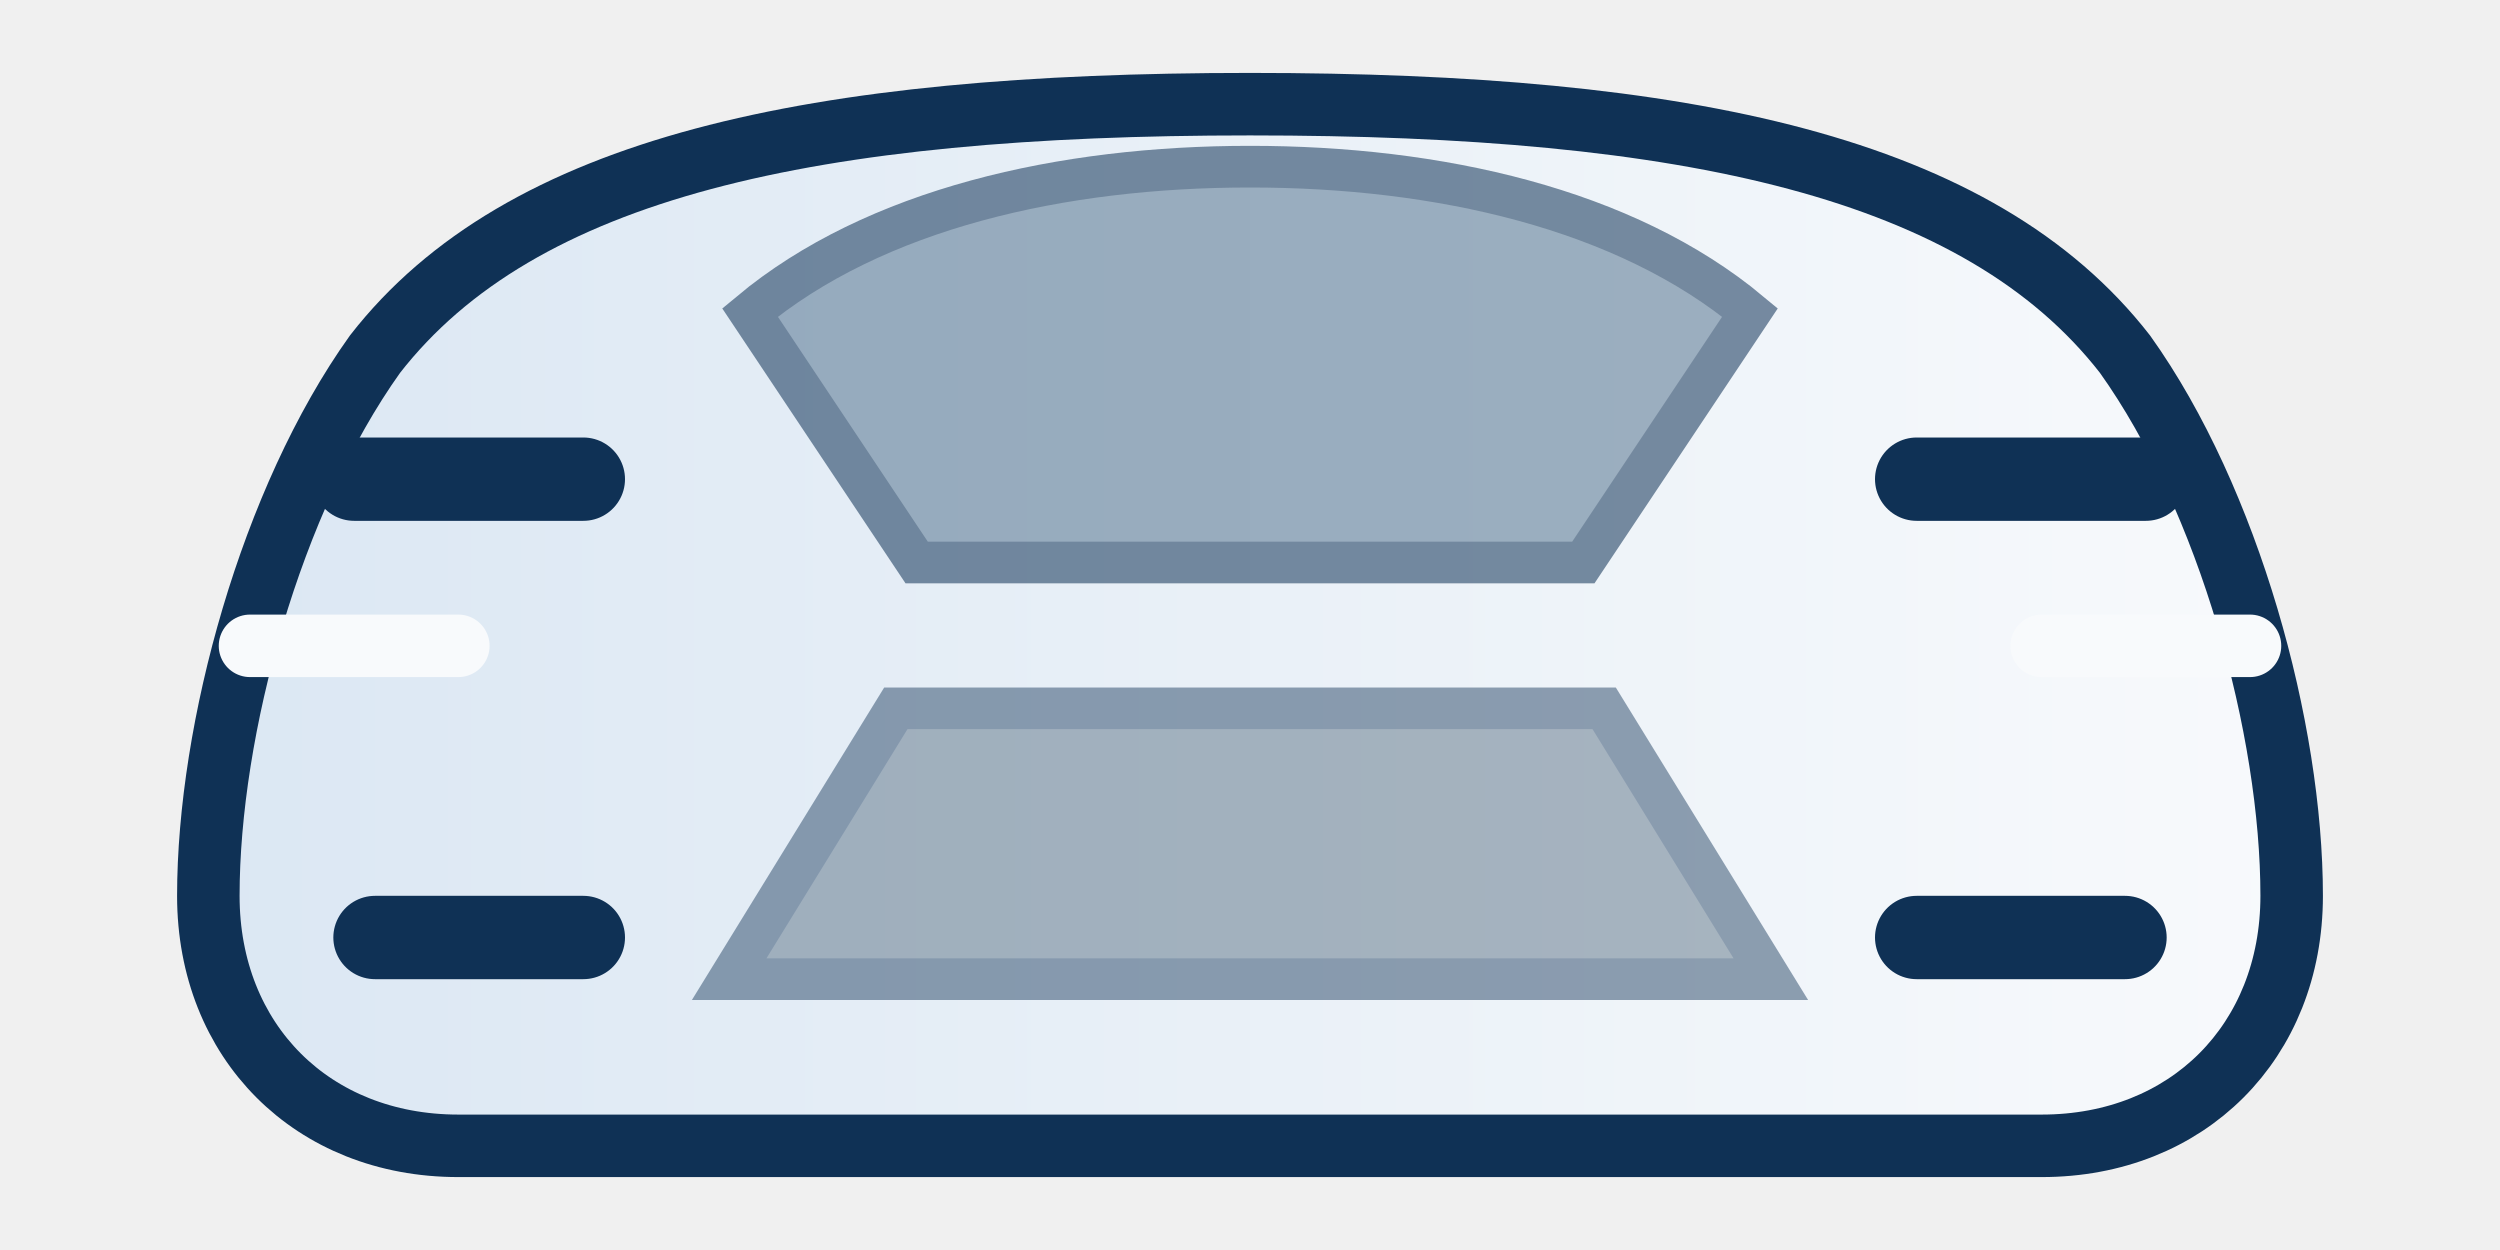
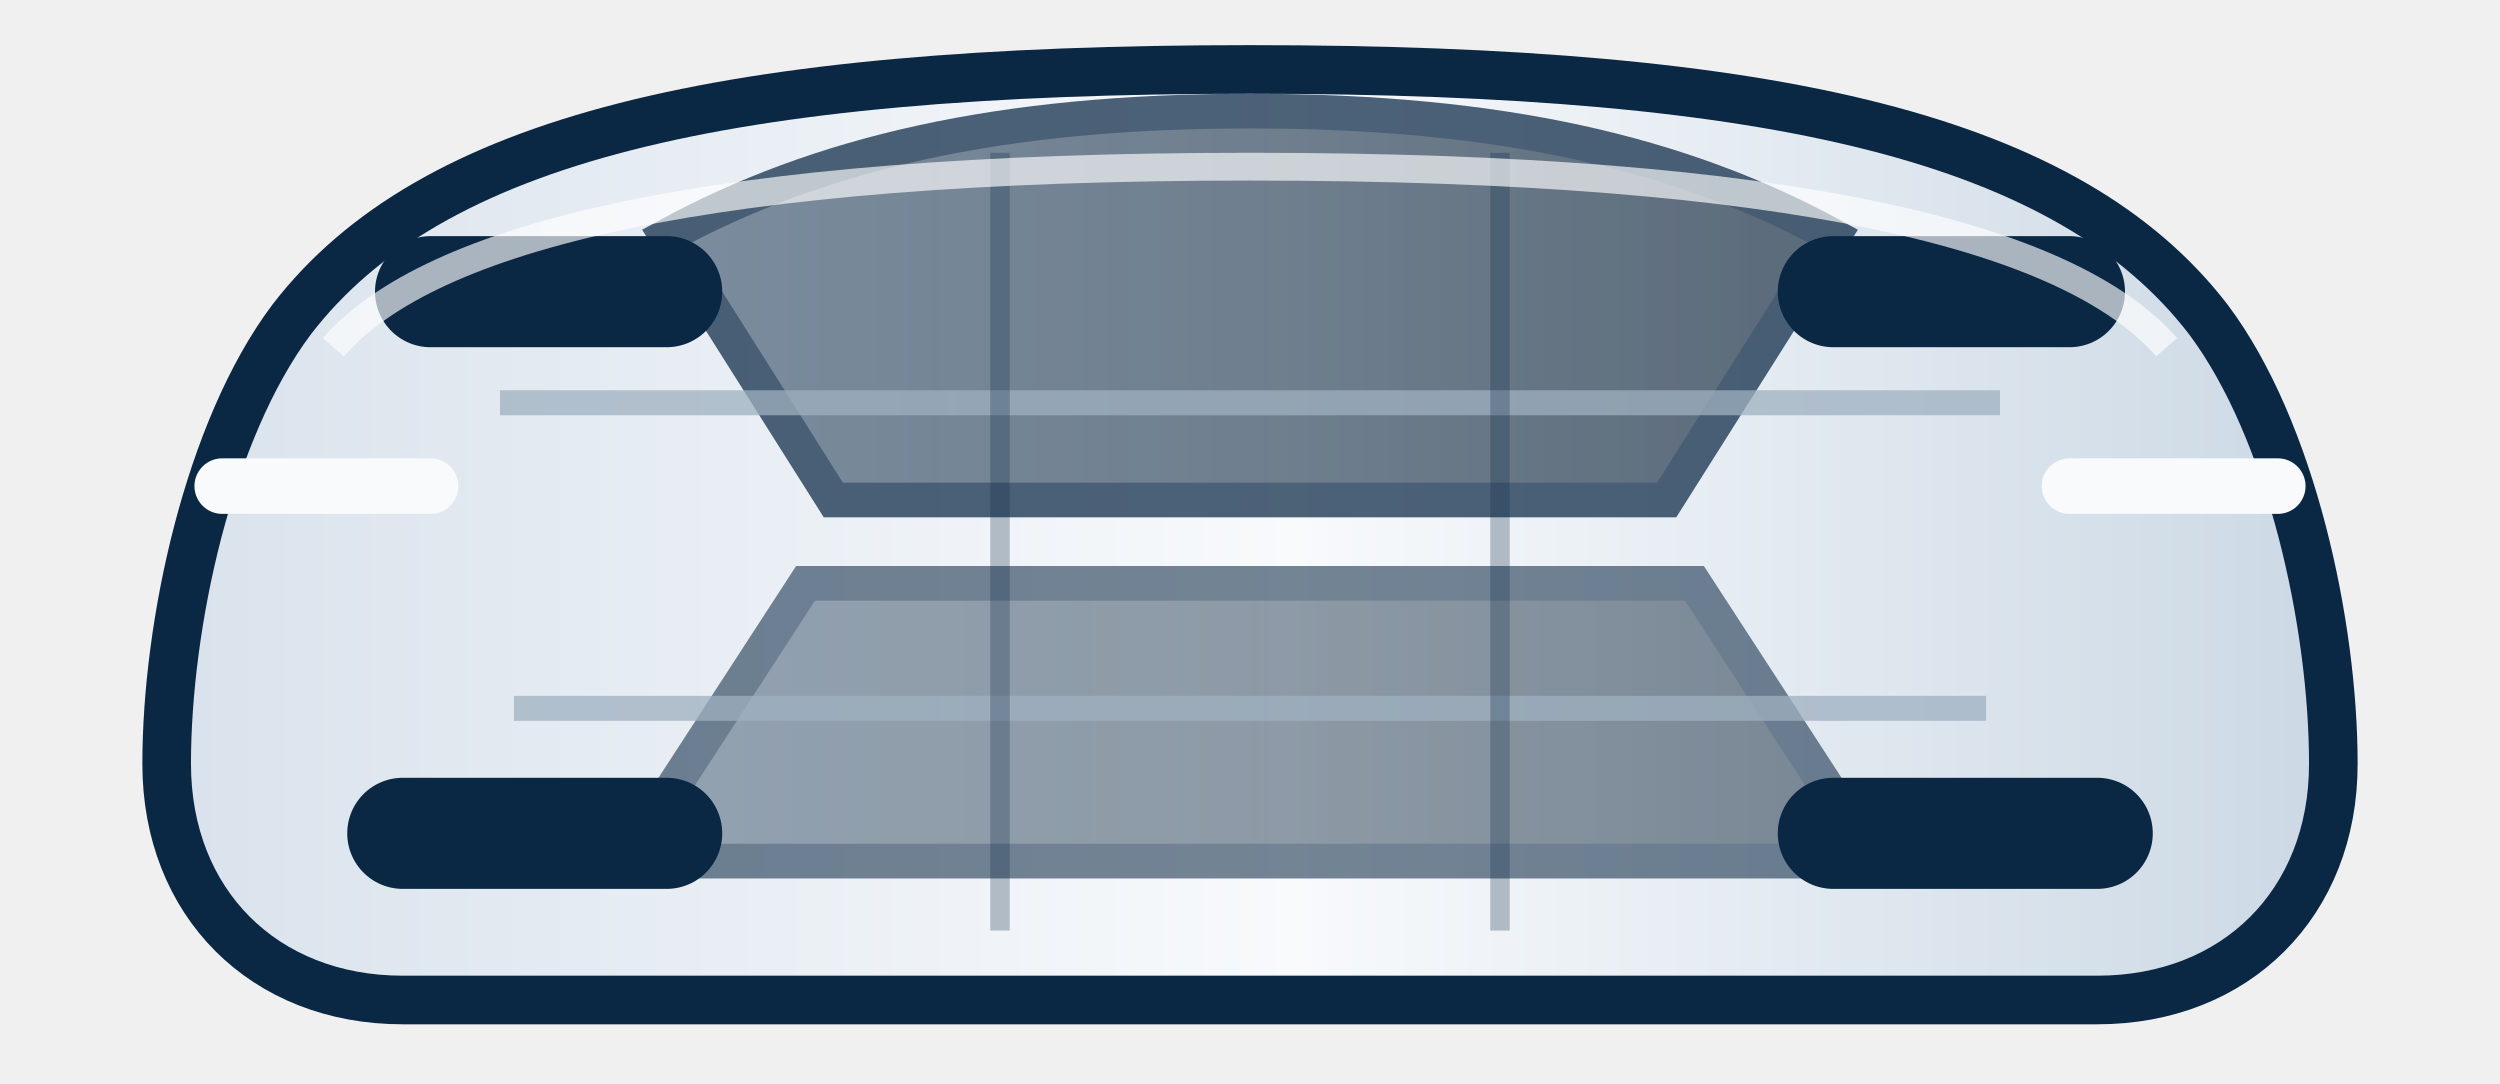
- <svg xmlns="http://www.w3.org/2000/svg" viewBox="0 0 120 60" role="img" aria-label="Top-down sedan">
+ <svg xmlns="http://www.w3.org/2000/svg" viewBox="0 0 180 78" role="img" aria-label="Professional top-down sedan">
  <defs>
-     <linearGradient id="body" x1="0" x2="1">
-       <stop offset="0" stop-color="#dbe7f3" />
-       <stop offset="1" stop-color="#f8fafc" />
+     <linearGradient id="sedanBody" x1="0" x2="1">
+       <stop offset="0" stop-color="#d9e2ec" />
+       <stop offset=".52" stop-color="#f8fafc" />
+       <stop offset="1" stop-color="#cbd8e4" />
+     </linearGradient>
+     <linearGradient id="sedanGlass" x1="0" x2="1">
+       <stop offset="0" stop-color="#50677d" />
+       <stop offset="1" stop-color="#26394c" />
    </linearGradient>
  </defs>
-   <path d="M18 17C25 8 39 5 60 5s35 3 42 12c5 7 8 18 8 26 0 7-5 12-12 12H22c-7 0-12-5-12-12 0-8 3-19 8-26Z" fill="url(#body)" stroke="#0f3155" stroke-width="3" />
-   <path d="M36 15c6-5 15-7 24-7s18 2 24 7l-8 12H44L36 15Z" fill="#56748f" opacity=".55" stroke="#0f3155" stroke-width="2" />
-   <path d="M43 34h34l8 13H35l8-13Z" fill="#4c6378" opacity=".45" stroke="#0f3155" stroke-width="2" />
-   <path d="M17 23h11M92 23h11M18 45h10M92 45h10" stroke="#0f3155" stroke-width="4" stroke-linecap="round" />
-   <path d="M12 31h10M98 31h10" stroke="#f8fafc" stroke-width="3" stroke-linecap="round" />
+   <path d="M21 23C31 10 52 5 90 5s59 5 69 18c6 8 9 22 9 32 0 10-7 17-17 17H29c-10 0-17-7-17-17 0-10 3-24 9-32Z" fill="url(#sedanBody)" stroke="#0a2744" stroke-width="3.5" />
+   <path d="M48 17c11-6 24-9 42-9s31 3 42 9l-12 19H60L48 17Z" fill="url(#sedanGlass)" opacity=".72" stroke="#0a2744" stroke-width="2.5" />
+   <path d="M58 42h64l13 20H45l13-20Z" fill="url(#sedanGlass)" opacity=".56" stroke="#0a2744" stroke-width="2.5" />
+   <path d="M36 29h108M37 51h106" stroke="#9fb0c0" stroke-width="1.8" opacity=".75" />
+   <path d="M31 21h17M132 21h17M29 60h19M132 60h19" stroke="#0a2744" stroke-width="8" stroke-linecap="round" />
+   <path d="M16 35h15M149 35h15" stroke="#f8fafc" stroke-width="4" stroke-linecap="round" />
+   <path d="M72 11v56M108 11v56" stroke="#0a2744" stroke-width="1.4" opacity=".28" />
+   <path d="M24 25c7-8 27-13 66-13s59 5 66 13" fill="none" stroke="#ffffff" stroke-width="2" opacity=".65" />
</svg>
